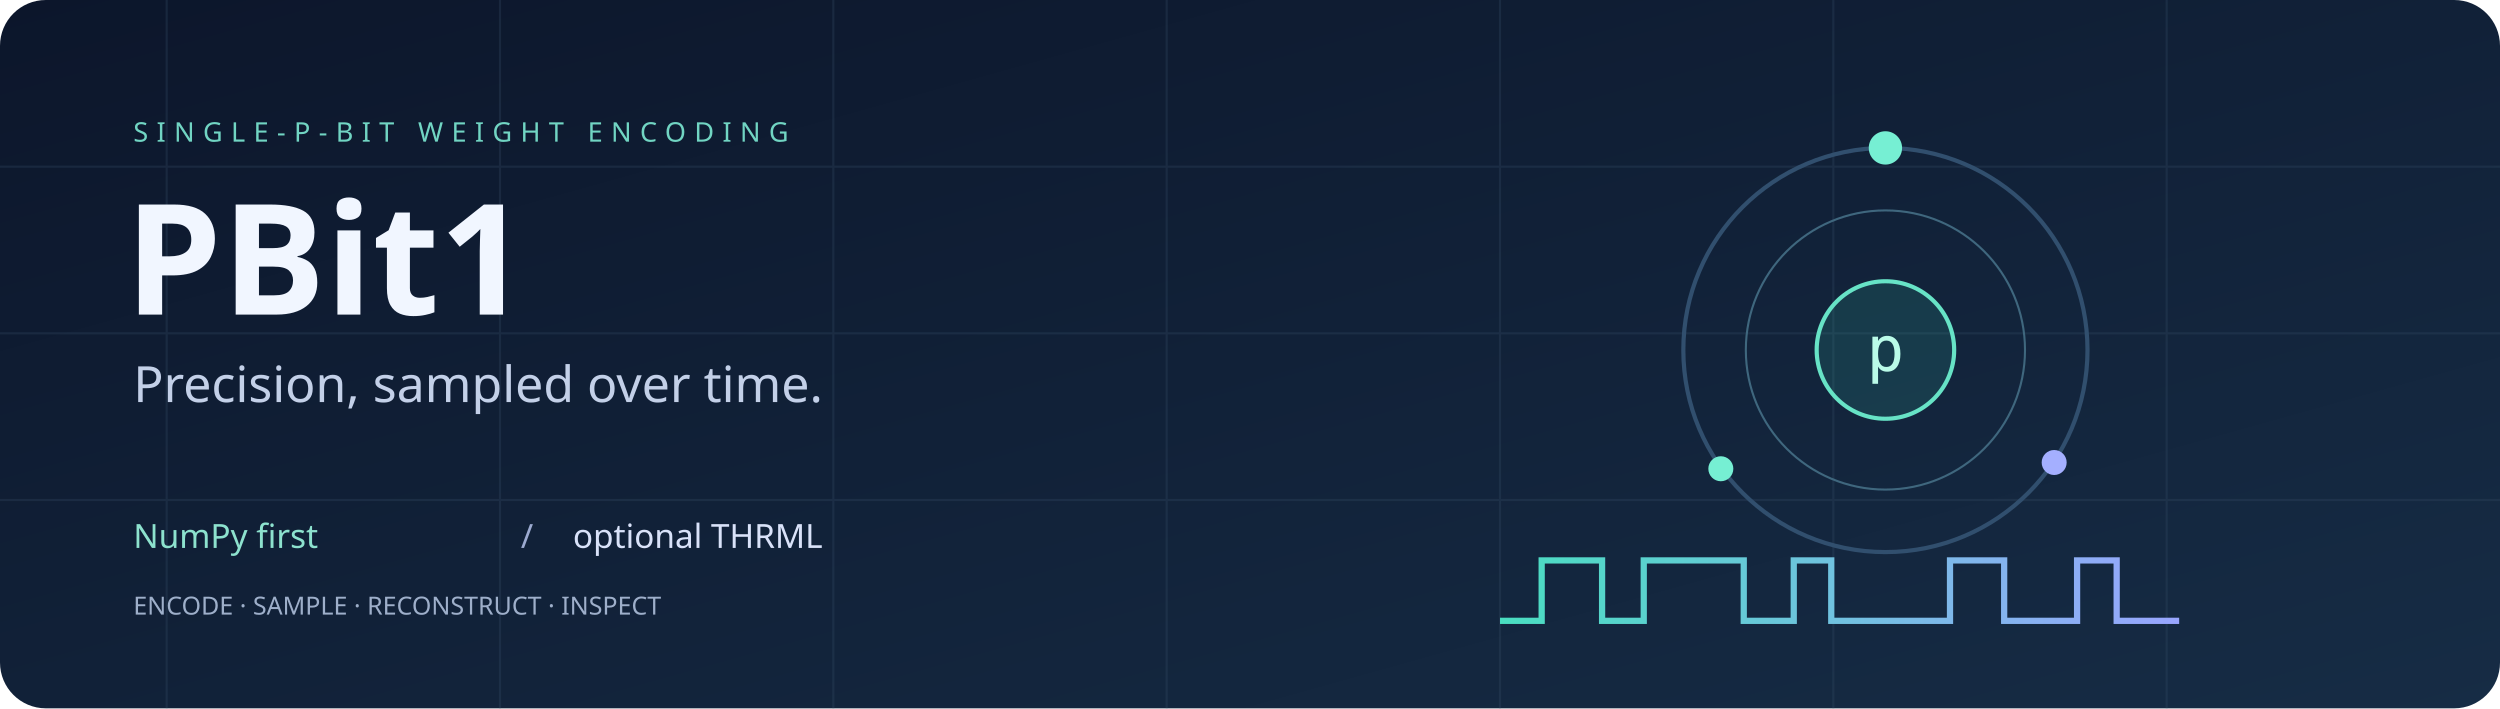
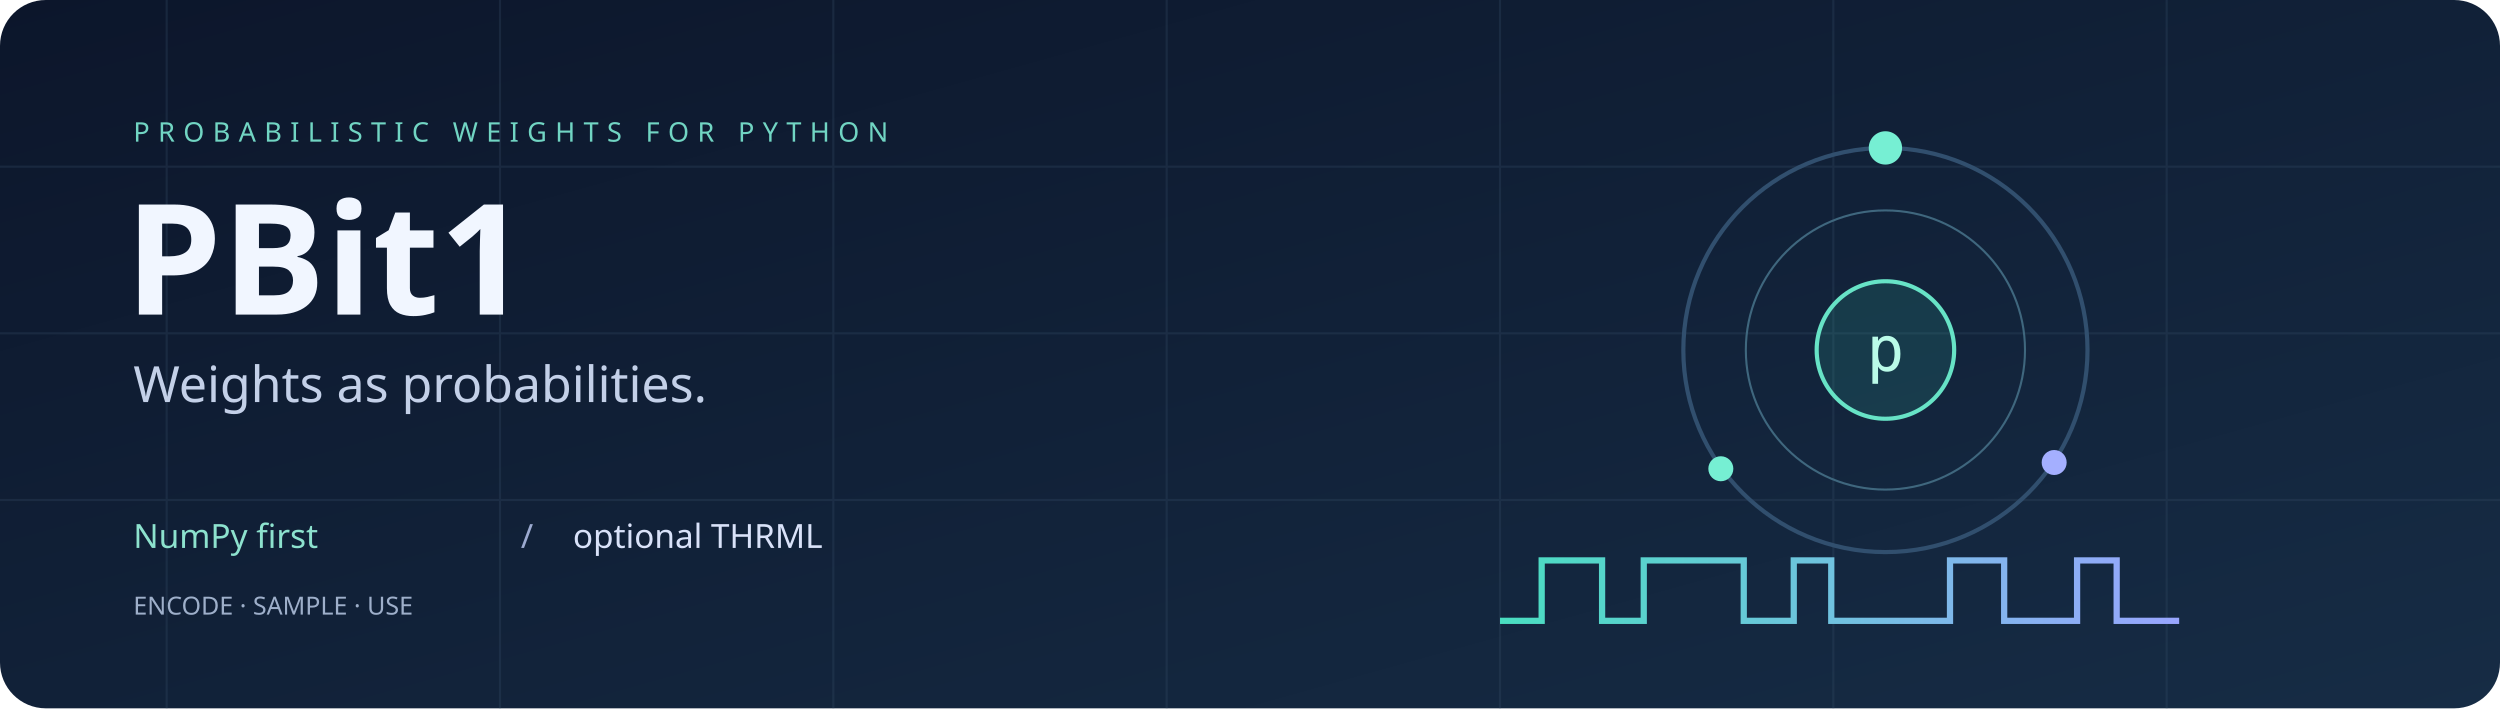
<svg xmlns="http://www.w3.org/2000/svg" width="1200" height="340" viewBox="0 0 1200 340" role="img" aria-label="PBit1 — one programmable p-bit per parameter">
  <defs>
    <linearGradient id="bg" x2="1" y2="1">
      <stop stop-color="#0c162b" />
      <stop offset="1" stop-color="#162c45" />
    </linearGradient>
    <linearGradient id="line">
      <stop stop-color="#49dec0" />
      <stop offset="1" stop-color="#99a5ff" />
    </linearGradient>
  </defs>
  <rect width="1200" height="340" rx="22" fill="url(#bg)" />
  <g fill="none" stroke="#334963" opacity=".32">
    <path d="M0 80H1200M0 160H1200M0 240H1200M80 0V340M240 0V340M400 0V340M560 0V340M720 0V340M880 0V340M1040 0V340" />
  </g>
-   <text x="64" y="68" font-family="sans-serif" font-size="13" letter-spacing="4" fill="#71d5c3">SINGLE-P-BIT WEIGHT ENCODING</text>
+   <text x="64" y="68" font-family="sans-serif" font-size="13" letter-spacing="4" fill="#71d5c3">PROBABILISTIC WEIGHTS FOR PYTHON</text>
  <text x="60" y="151" font-family="sans-serif" font-size="74" font-weight="700" fill="#f1f6ff">PBit1</text>
-   <text x="64" y="193" font-family="sans-serif" font-size="24" fill="#c3d0e8">Precision, sampled over time.</text>
+   <text x="64" y="193" font-family="sans-serif" font-size="24" fill="#c3d0e8">Weights as probabilities.</text>
  <text x="64" y="263" font-family="sans-serif" font-size="16" fill="#8de2ce">NumPy first</text>
  <text x="250" y="263" font-family="sans-serif" font-size="16" fill="#9caad0">/</text>
  <text x="275" y="263" font-family="sans-serif" font-size="16" fill="#d9e2f9">optional THRML</text>
-   <text x="64" y="295" font-family="sans-serif" font-size="12" fill="#9eafca">ENCODE · SAMPLE · RECONSTRUCT · INSPECT</text>
+   <text x="64" y="295" font-family="sans-serif" font-size="12" fill="#9eafca">ENCODE · SAMPLE · USE</text>
  <g transform="translate(760,50)">
    <circle cx="145" cy="118" r="97" fill="none" stroke="#314f6e" stroke-width="2" />
    <circle cx="145" cy="118" r="67" fill="none" stroke="#3f677e" stroke-width="1" />
    <circle cx="145" cy="118" r="33" fill="#32b99d" fill-opacity=".16" stroke="#67e3c6" stroke-width="2" />
    <text x="145" y="128" text-anchor="middle" font-family="monospace" font-size="30" fill="#bafbe8">p</text>
    <circle cx="145" cy="21" r="8" fill="#76efd3" />
    <circle cx="226" cy="172" r="6" fill="#a4afff" />
    <circle cx="66" cy="175" r="6" fill="#76efd3" />
    <path d="M-40 248h20v-29h29v29h20v-29h48v29h24v-29h18v29h57v-29h26v29h35v-29h19v29h30" fill="none" stroke="url(#line)" stroke-width="3" />
  </g>
</svg>
